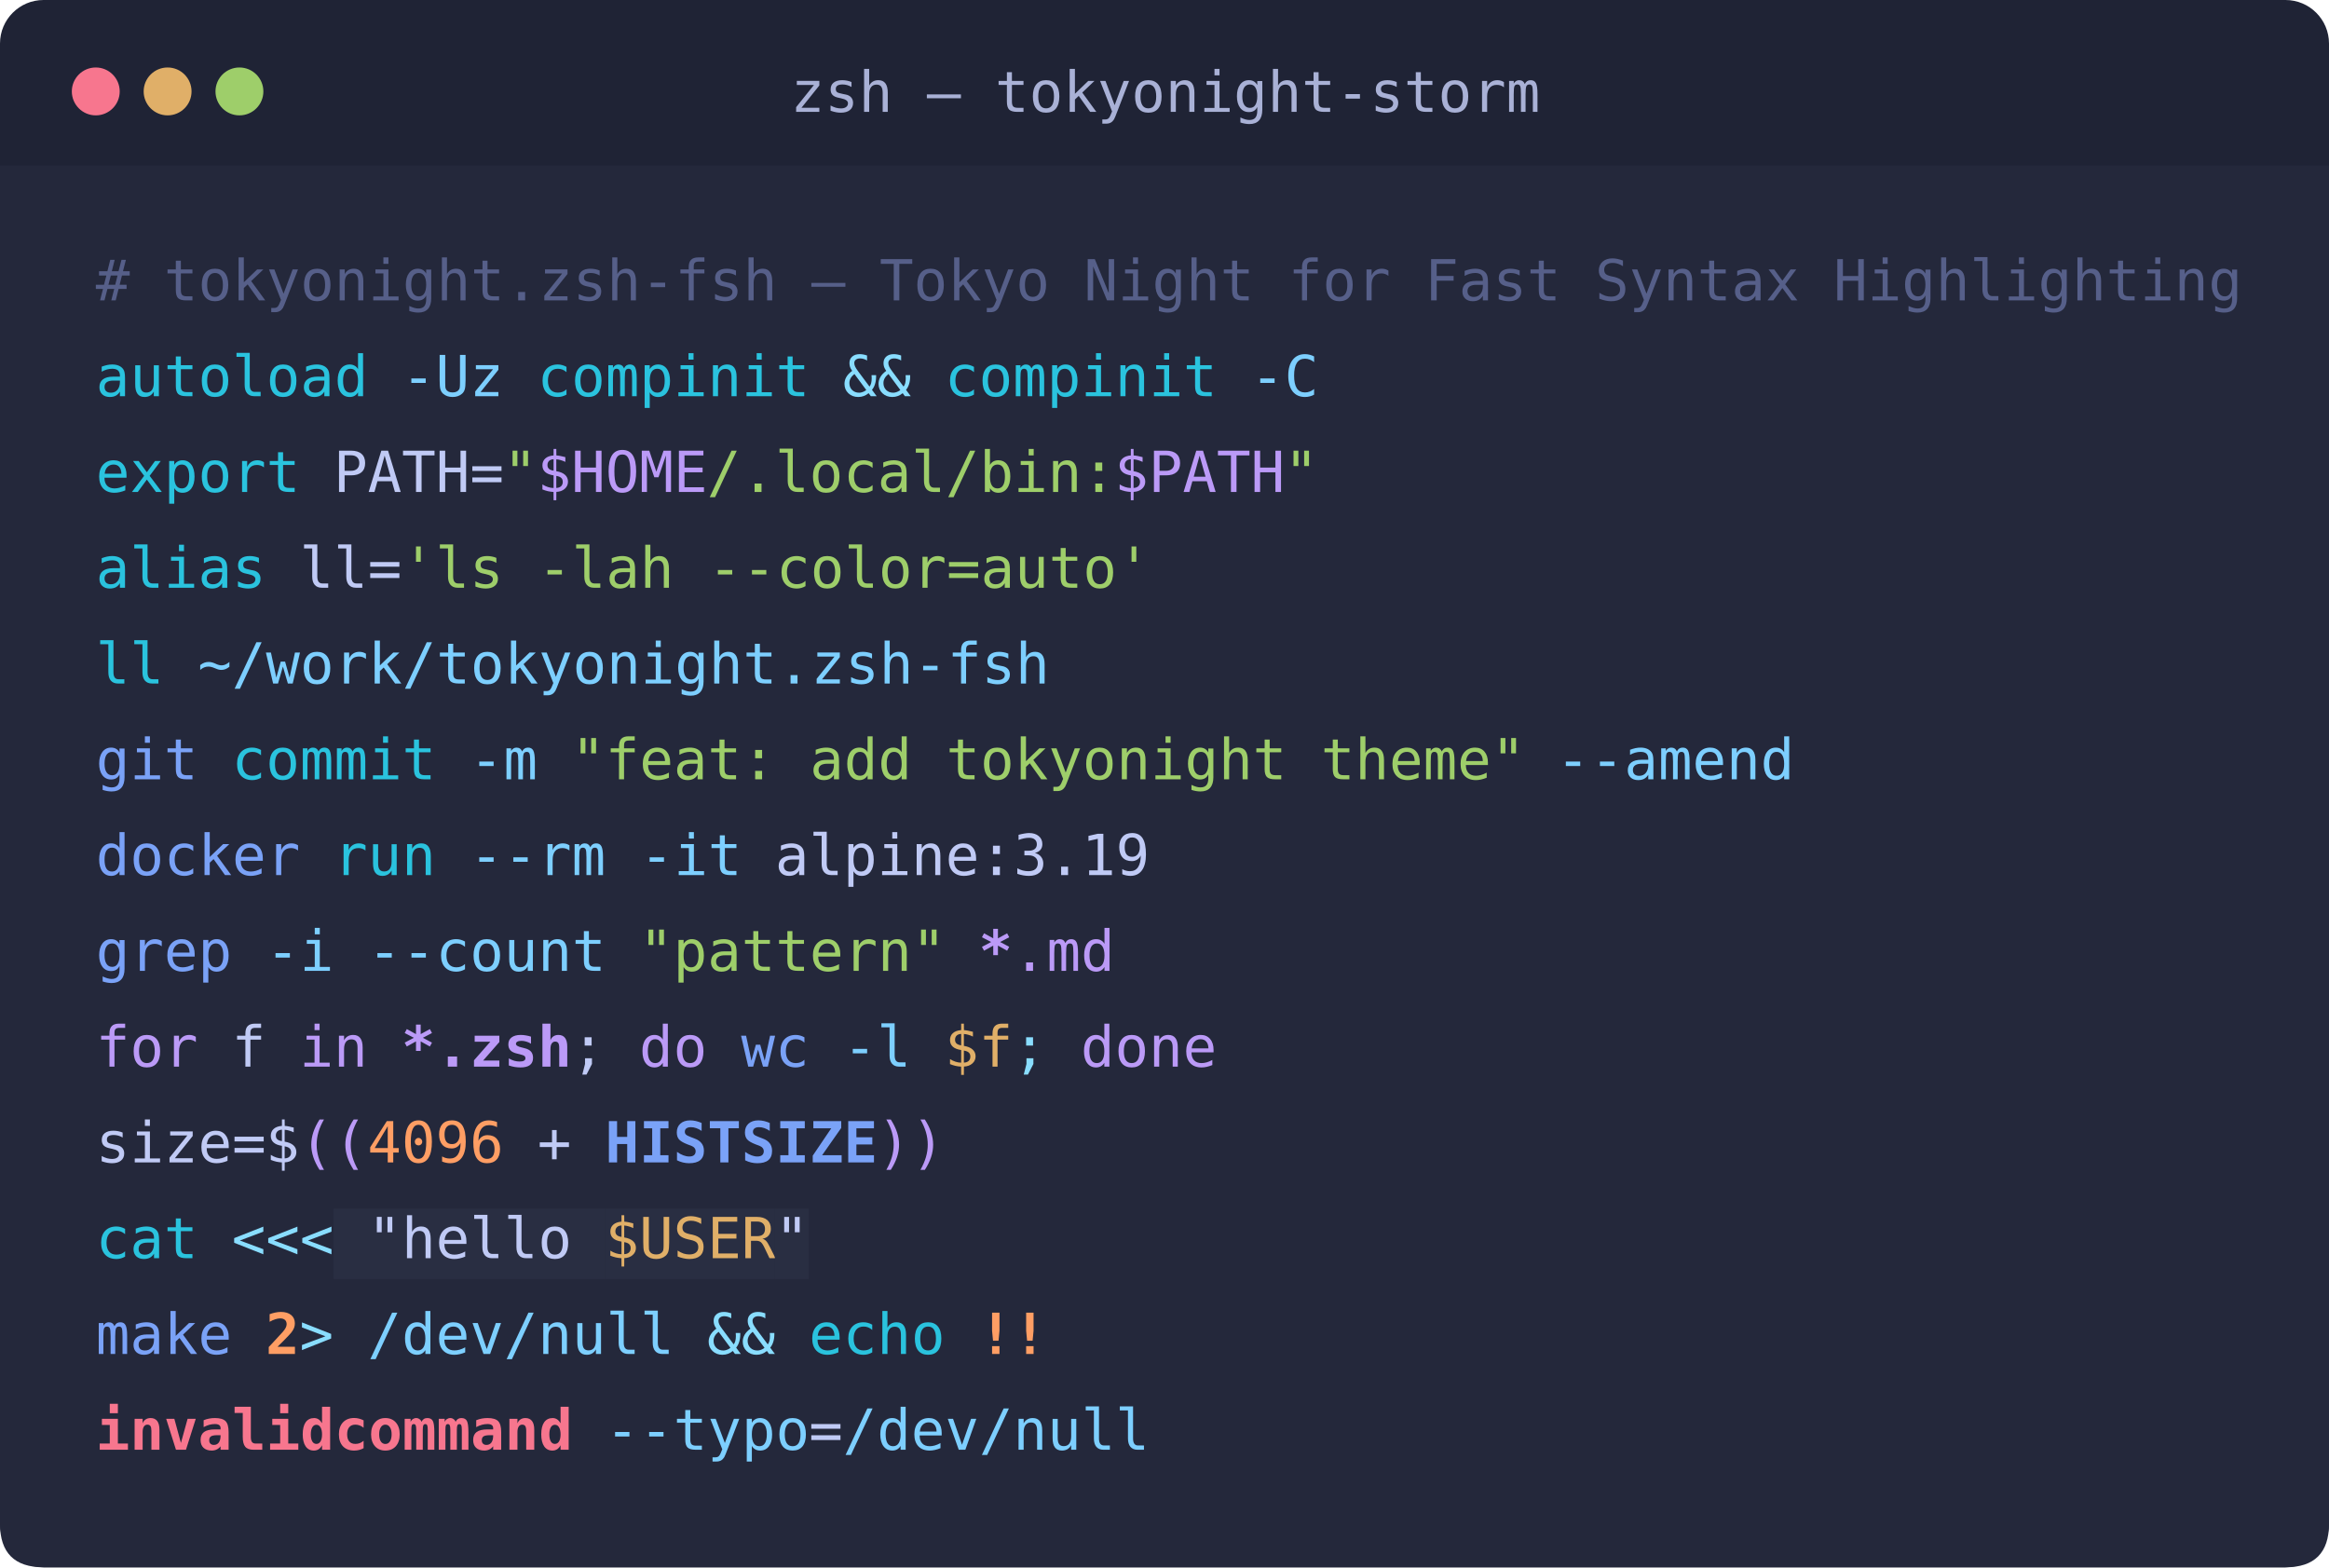
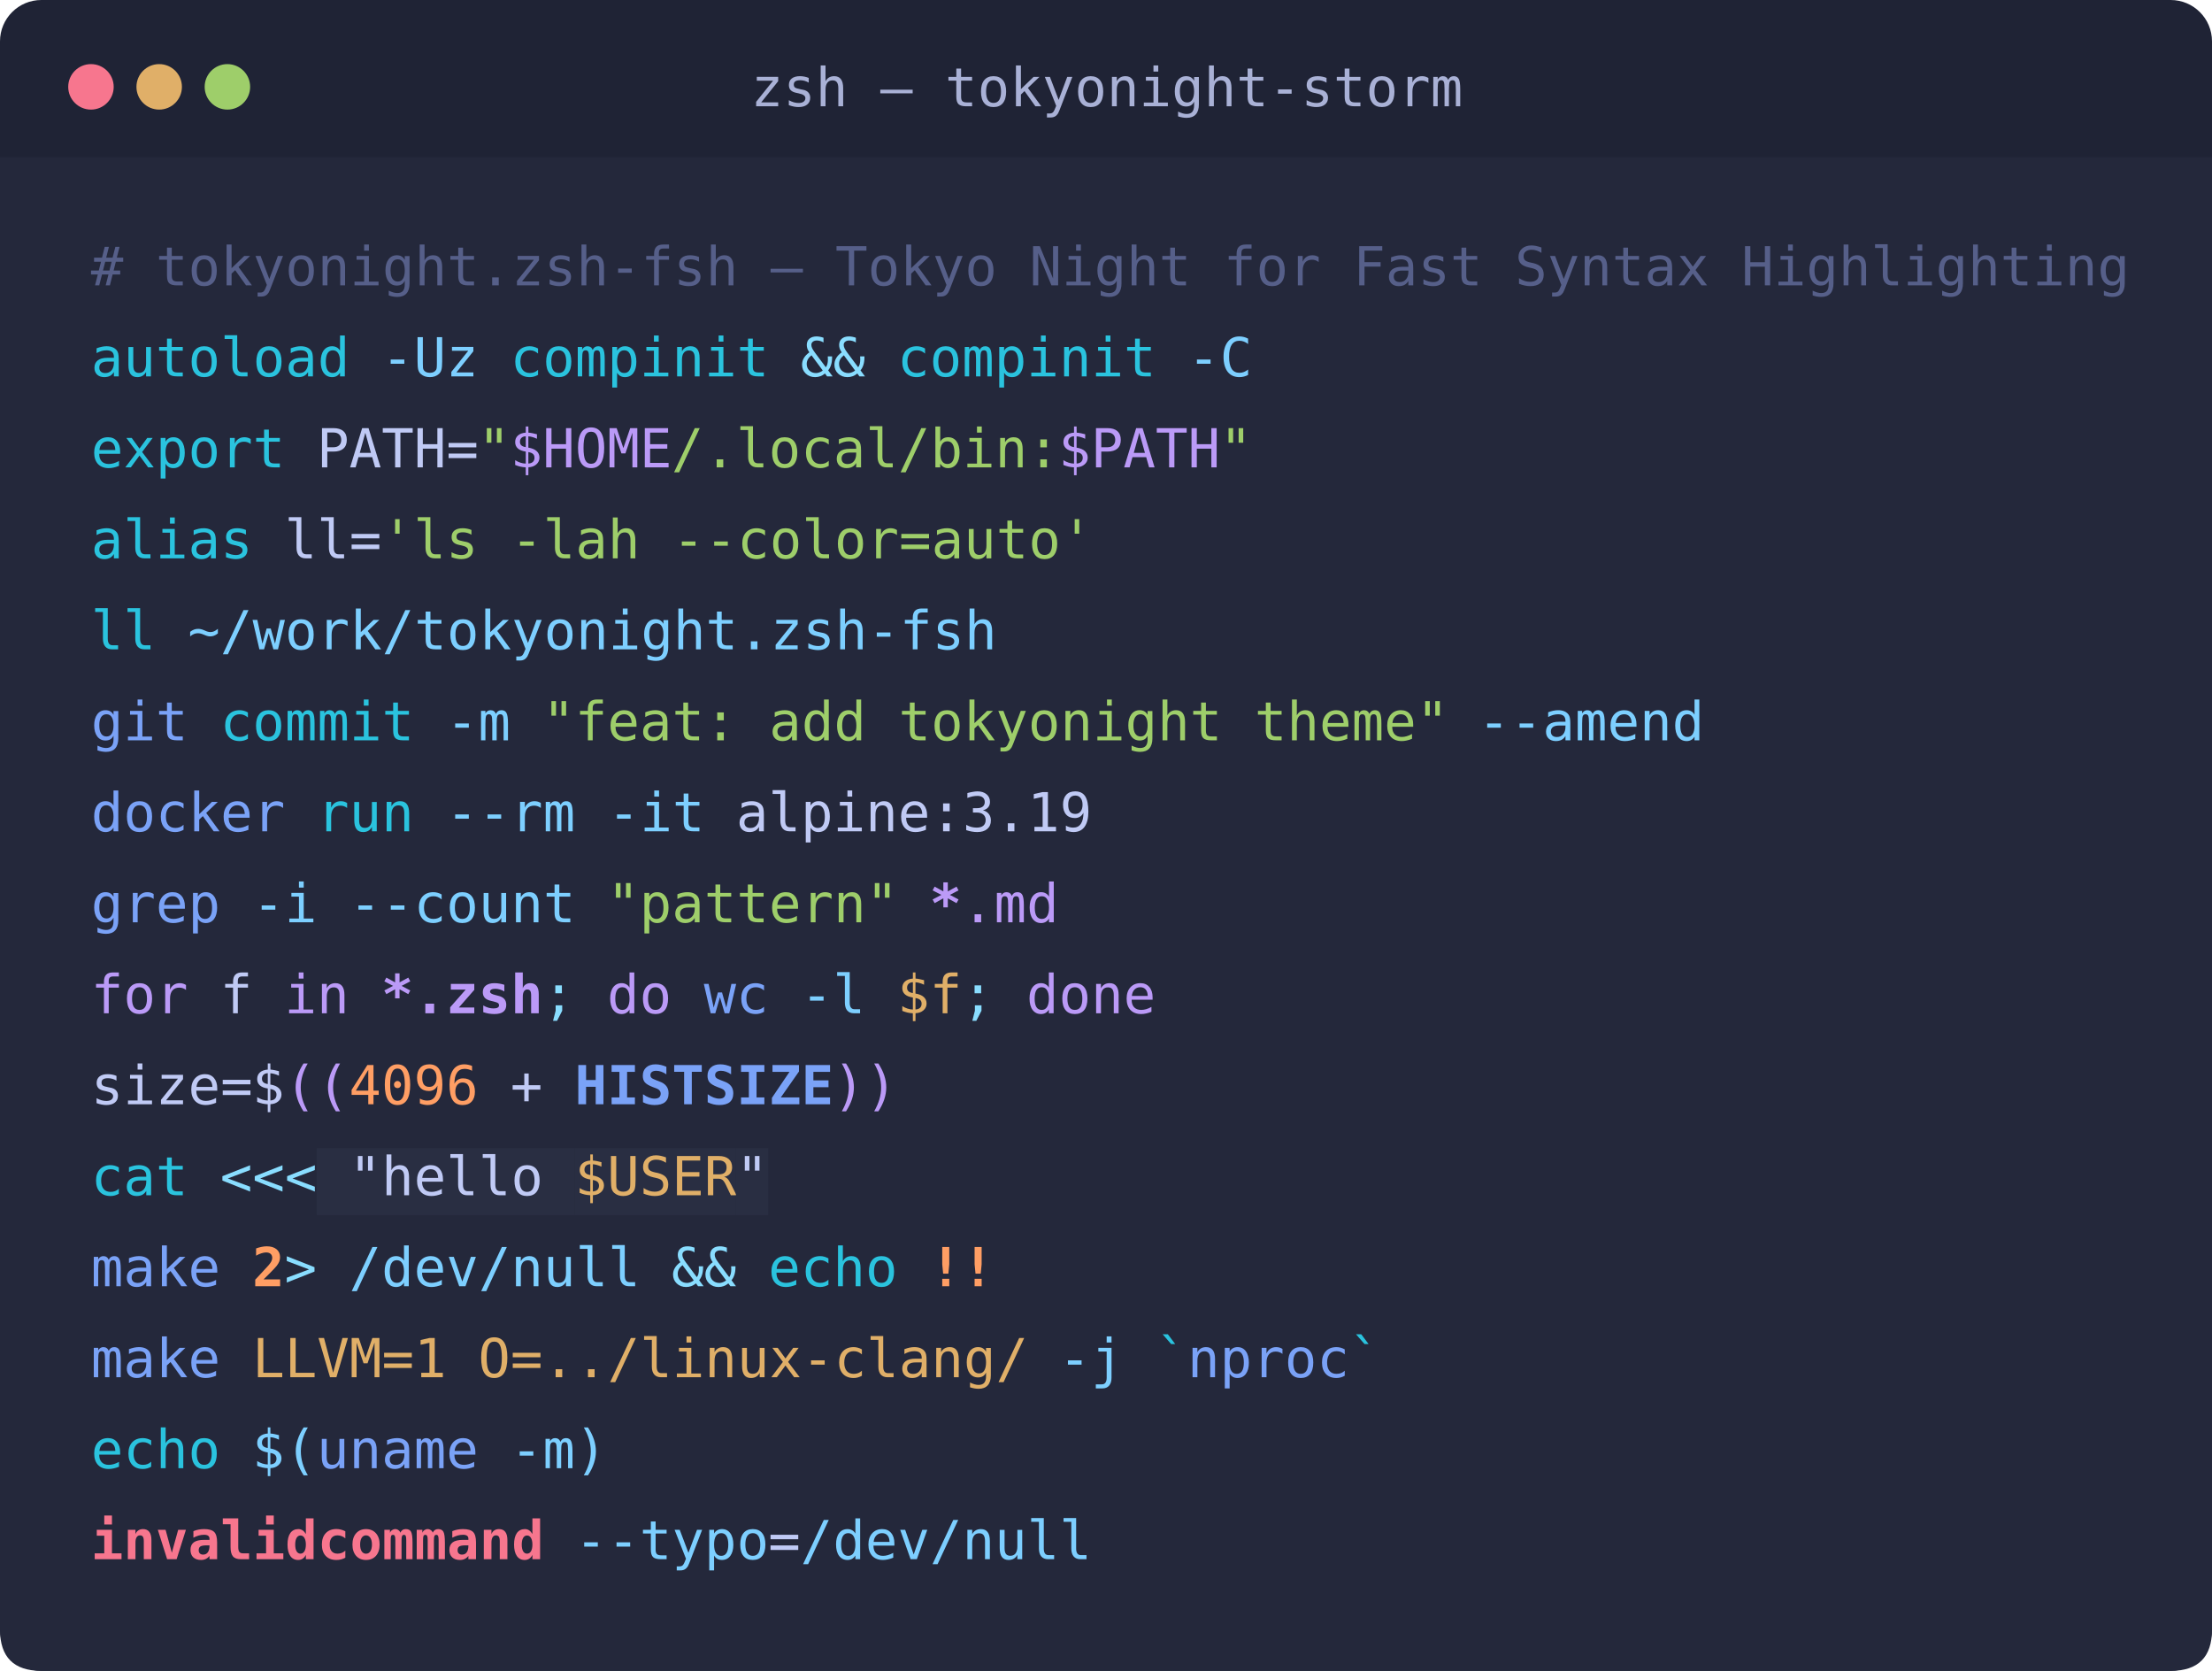
- <svg xmlns="http://www.w3.org/2000/svg" width="535" height="360" viewBox="0 0 535 360" font-family="ui-monospace, 'JetBrains Mono', 'Fira Code', 'SF Mono', Menlo, Consolas, monospace" font-size="13">
-   <rect x="0" y="0" width="535" height="360" rx="10" fill="#1f2335" />
-   <path d="M 0 38 H 535 V 350 Q 535 360 525 360 H 10 Q 0 360 0 350 Z" fill="#24283b" />
+ <svg xmlns="http://www.w3.org/2000/svg" width="535" height="404" viewBox="0 0 535 404" font-family="ui-monospace, 'JetBrains Mono', 'Fira Code', 'SF Mono', Menlo, Consolas, monospace" font-size="13">
+   <rect x="0" y="0" width="535" height="404" rx="10" fill="#1f2335" />
+   <path d="M 0 38 H 535 V 394 Q 535 404 525 404 H 10 Q 0 404 0 394 Z" fill="#24283b" />
  <circle cx="22.0" cy="21.0" r="5.5" fill="#f7768e" />
  <circle cx="38.5" cy="21.0" r="5.5" fill="#e0af68" />
  <circle cx="55.0" cy="21.0" r="5.5" fill="#9ece6a" />
  <text x="267.7" y="25.7" text-anchor="middle" fill="#a9b1d6">zsh — tokyonight-storm</text>
  <text x="22.0" y="69.0" fill="#565f89" xml:space="preserve"># tokyonight.zsh-fsh — Tokyo Night for Fast Syntax Highlighting</text>
  <text x="22.0" y="91.0" fill="#2ac3de" xml:space="preserve">autoload</text>
  <text x="84.4" y="91.0" fill="#7dcfff" xml:space="preserve"> -Uz </text>
  <text x="123.4" y="91.0" fill="#2ac3de" xml:space="preserve">compinit</text>
  <text x="185.8" y="91.0" fill="#89ddff" xml:space="preserve"> &amp;&amp; </text>
  <text x="217.0" y="91.0" fill="#2ac3de" xml:space="preserve">compinit</text>
  <text x="279.4" y="91.0" fill="#7dcfff" xml:space="preserve"> -C</text>
  <text x="22.0" y="113.0" fill="#2ac3de" xml:space="preserve">export</text>
  <text x="68.8" y="113.0" fill="#c0caf5" xml:space="preserve"> PATH=</text>
  <text x="115.6" y="113.0" fill="#9ece6a" xml:space="preserve">"</text>
  <text x="123.4" y="113.0" fill="#bb9af7" xml:space="preserve">$HOME</text>
  <text x="162.4" y="113.0" fill="#9ece6a" xml:space="preserve">/.local/bin:</text>
  <text x="256.0" y="113.0" fill="#bb9af7" xml:space="preserve">$PATH</text>
  <text x="295.0" y="113.0" fill="#9ece6a" xml:space="preserve">"</text>
  <text x="22.0" y="135.0" fill="#2ac3de" xml:space="preserve">alias</text>
  <text x="61.0" y="135.0" fill="#c0caf5" xml:space="preserve"> ll=</text>
  <text x="92.2" y="135.0" fill="#9ece6a" xml:space="preserve">'ls -lah --color=auto'</text>
  <text x="22.0" y="157.0" fill="#2ac3de" xml:space="preserve">ll</text>
  <text x="37.6" y="157.0" fill="#7dcfff" xml:space="preserve"> ~/work/tokyonight.zsh-fsh</text>
  <text x="22.0" y="179.0" fill="#7aa2f7" xml:space="preserve">git</text>
  <text x="45.4" y="179.0" fill="#2ac3de" xml:space="preserve"> commit</text>
  <text x="100.0" y="179.0" fill="#7dcfff" xml:space="preserve"> -m</text>
  <text x="123.4" y="179.0" fill="#9ece6a" xml:space="preserve"> "feat: add tokyonight theme"</text>
  <text x="349.6" y="179.0" fill="#7dcfff" xml:space="preserve"> --amend</text>
  <text x="22.0" y="201.0" fill="#7aa2f7" xml:space="preserve">docker</text>
  <text x="68.8" y="201.0" fill="#2ac3de" xml:space="preserve"> run</text>
  <text x="100.0" y="201.0" fill="#7dcfff" xml:space="preserve"> --rm -it</text>
  <text x="170.2" y="201.0" fill="#c0caf5" xml:space="preserve"> alpine:3.19</text>
  <text x="22.0" y="223.0" fill="#7aa2f7" xml:space="preserve">grep</text>
  <text x="53.2" y="223.0" fill="#7dcfff" xml:space="preserve"> -i</text>
  <text x="76.6" y="223.0" fill="#7dcfff" xml:space="preserve"> --count</text>
  <text x="139.0" y="223.0" fill="#9ece6a" xml:space="preserve"> "pattern"</text>
  <text x="217.0" y="223.0" fill="#c0caf5" xml:space="preserve"> </text>
  <text x="224.8" y="223.0" fill="#bb9af7" font-weight="bold" xml:space="preserve">*</text>
  <text x="232.6" y="223.0" fill="#bb9af7" xml:space="preserve">.md</text>
  <text x="22.0" y="245.0" fill="#bb9af7" xml:space="preserve">for</text>
  <text x="45.4" y="245.0" fill="#c0caf5" xml:space="preserve"> f </text>
  <text x="68.8" y="245.0" fill="#bb9af7" xml:space="preserve">in </text>
  <text x="92.2" y="245.0" fill="#bb9af7" font-weight="bold" xml:space="preserve">*.zsh</text>
-   <text x="131.2" y="245.0" fill="#c0caf5" xml:space="preserve">; </text>
+   <text x="131.2" y="245.0" fill="#89ddff" xml:space="preserve">; </text>
  <text x="146.8" y="245.0" fill="#bb9af7" xml:space="preserve">do</text>
  <text x="162.4" y="245.0" fill="#7aa2f7" xml:space="preserve"> wc</text>
  <text x="185.8" y="245.0" fill="#7dcfff" xml:space="preserve"> -l</text>
  <text x="209.2" y="245.0" fill="#e0af68" xml:space="preserve"> $f</text>
  <text x="232.6" y="245.0" fill="#89ddff" xml:space="preserve">;</text>
  <text x="240.4" y="245.0" fill="#bb9af7" xml:space="preserve"> done</text>
  <text x="22.0" y="267.0" fill="#c0caf5" xml:space="preserve">size=</text>
  <text x="61.0" y="267.0" fill="#c0caf5" xml:space="preserve">$</text>
  <text x="68.8" y="267.0" fill="#bb9af7" xml:space="preserve">((</text>
  <text x="84.4" y="267.0" fill="#ff9e64" xml:space="preserve">4096</text>
  <text x="115.6" y="267.0" fill="#c0caf5" xml:space="preserve"> + </text>
  <text x="139.0" y="267.0" fill="#7aa2f7" font-weight="bold" xml:space="preserve">HISTSIZE</text>
  <text x="201.4" y="267.0" fill="#bb9af7" xml:space="preserve">))</text>
  <text x="22.0" y="289.0" fill="#2ac3de" xml:space="preserve">cat</text>
  <text x="45.4" y="289.0" fill="#89ddff" xml:space="preserve"> &lt;&lt;&lt;</text>
  <rect x="76.6" y="277.6" width="62.4" height="16.2" fill="#292e42" />
  <text x="76.6" y="289.0" fill="#c0caf5" xml:space="preserve"> "hello </text>
  <rect x="139.0" y="277.6" width="39.0" height="16.2" fill="#292e42" />
  <text x="139.0" y="289.0" fill="#e0af68" xml:space="preserve">$USER</text>
  <rect x="178.0" y="277.6" width="7.8" height="16.2" fill="#292e42" />
  <text x="178.0" y="289.0" fill="#c0caf5" xml:space="preserve">"</text>
  <text x="22.0" y="311.0" fill="#7aa2f7" xml:space="preserve">make</text>
  <text x="53.2" y="311.0" fill="#c0caf5" xml:space="preserve"> </text>
  <text x="61.0" y="311.0" fill="#ff9e64" font-weight="bold" xml:space="preserve">2</text>
  <text x="68.8" y="311.0" fill="#89ddff" xml:space="preserve">&gt;</text>
  <text x="76.6" y="311.0" fill="#7dcfff" xml:space="preserve"> /dev/null</text>
  <text x="154.6" y="311.0" fill="#89ddff" xml:space="preserve"> &amp;&amp; </text>
  <text x="185.8" y="311.0" fill="#2ac3de" xml:space="preserve">echo</text>
  <text x="217.0" y="311.0" fill="#ff9e64" font-weight="bold" xml:space="preserve"> !!</text>
-   <text x="22.0" y="333.0" fill="#f7768e" font-weight="bold" xml:space="preserve">invalidcommand</text>
-   <text x="131.2" y="333.0" fill="#7dcfff" xml:space="preserve"> --typo</text>
-   <text x="185.8" y="333.0" fill="#c0caf5" xml:space="preserve">=</text>
-   <text x="193.6" y="333.0" fill="#7dcfff" xml:space="preserve">/dev/null</text>
+   <text x="22.0" y="333.0" fill="#7aa2f7" xml:space="preserve">make</text>
+   <text x="53.2" y="333.0" fill="#e0af68" xml:space="preserve"> LLVM=1</text>
+   <text x="107.8" y="333.0" fill="#e0af68" xml:space="preserve"> O=../linux-clang/</text>
+   <text x="248.2" y="333.0" fill="#7dcfff" xml:space="preserve"> -j</text>
+   <text x="271.6" y="333.0" fill="#2ac3de" xml:space="preserve"> `</text>
+   <text x="287.2" y="333.0" fill="#7aa2f7" xml:space="preserve">nproc</text>
+   <text x="326.2" y="333.0" fill="#2ac3de" xml:space="preserve">`</text>
+   <text x="22.0" y="355.0" fill="#2ac3de" xml:space="preserve">echo</text>
+   <text x="53.2" y="355.0" fill="#c0caf5" xml:space="preserve"> </text>
+   <text x="61.0" y="355.0" fill="#7dcfff" xml:space="preserve">$(</text>
+   <text x="76.6" y="355.0" fill="#7aa2f7" xml:space="preserve">uname</text>
+   <text x="115.6" y="355.0" fill="#7dcfff" xml:space="preserve"> -m</text>
+   <text x="139.0" y="355.0" fill="#7dcfff" xml:space="preserve">)</text>
+   <text x="22.0" y="377.0" fill="#f7768e" font-weight="bold" xml:space="preserve">invalidcommand</text>
+   <text x="131.2" y="377.0" fill="#7dcfff" xml:space="preserve"> --typo</text>
+   <text x="185.8" y="377.0" fill="#c0caf5" xml:space="preserve">=</text>
+   <text x="193.6" y="377.0" fill="#7dcfff" xml:space="preserve">/dev/null</text>
</svg>
